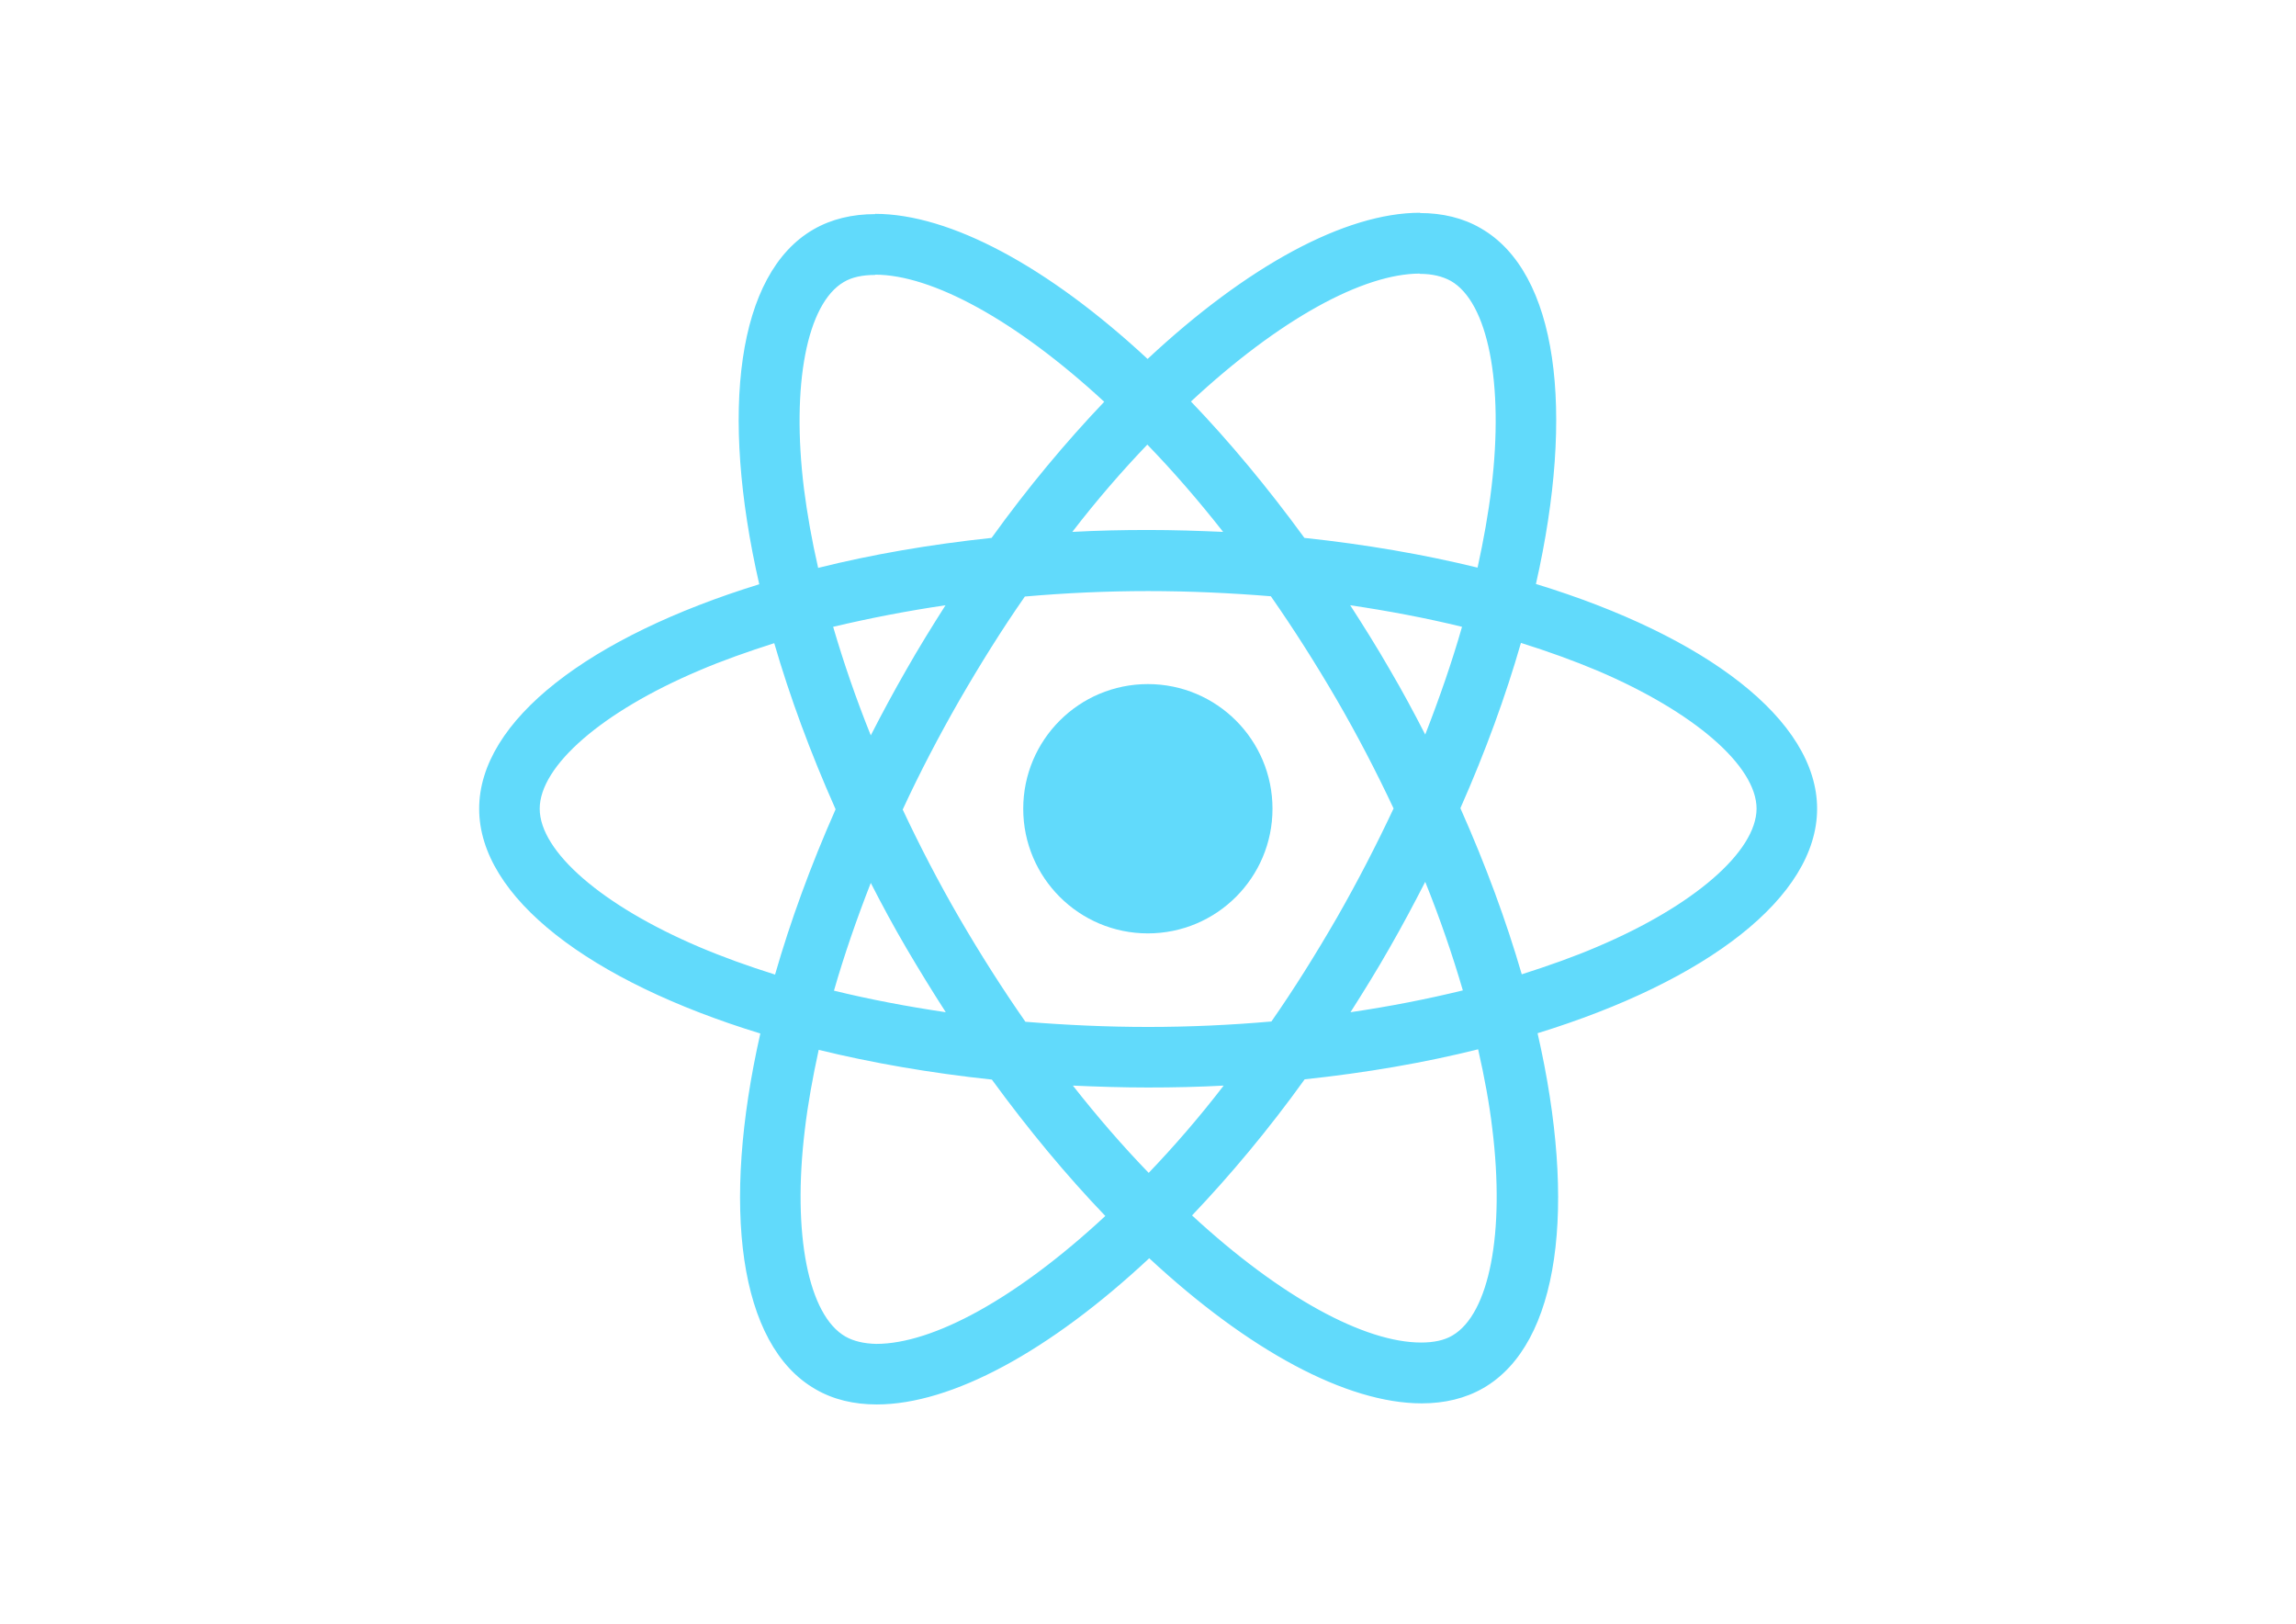
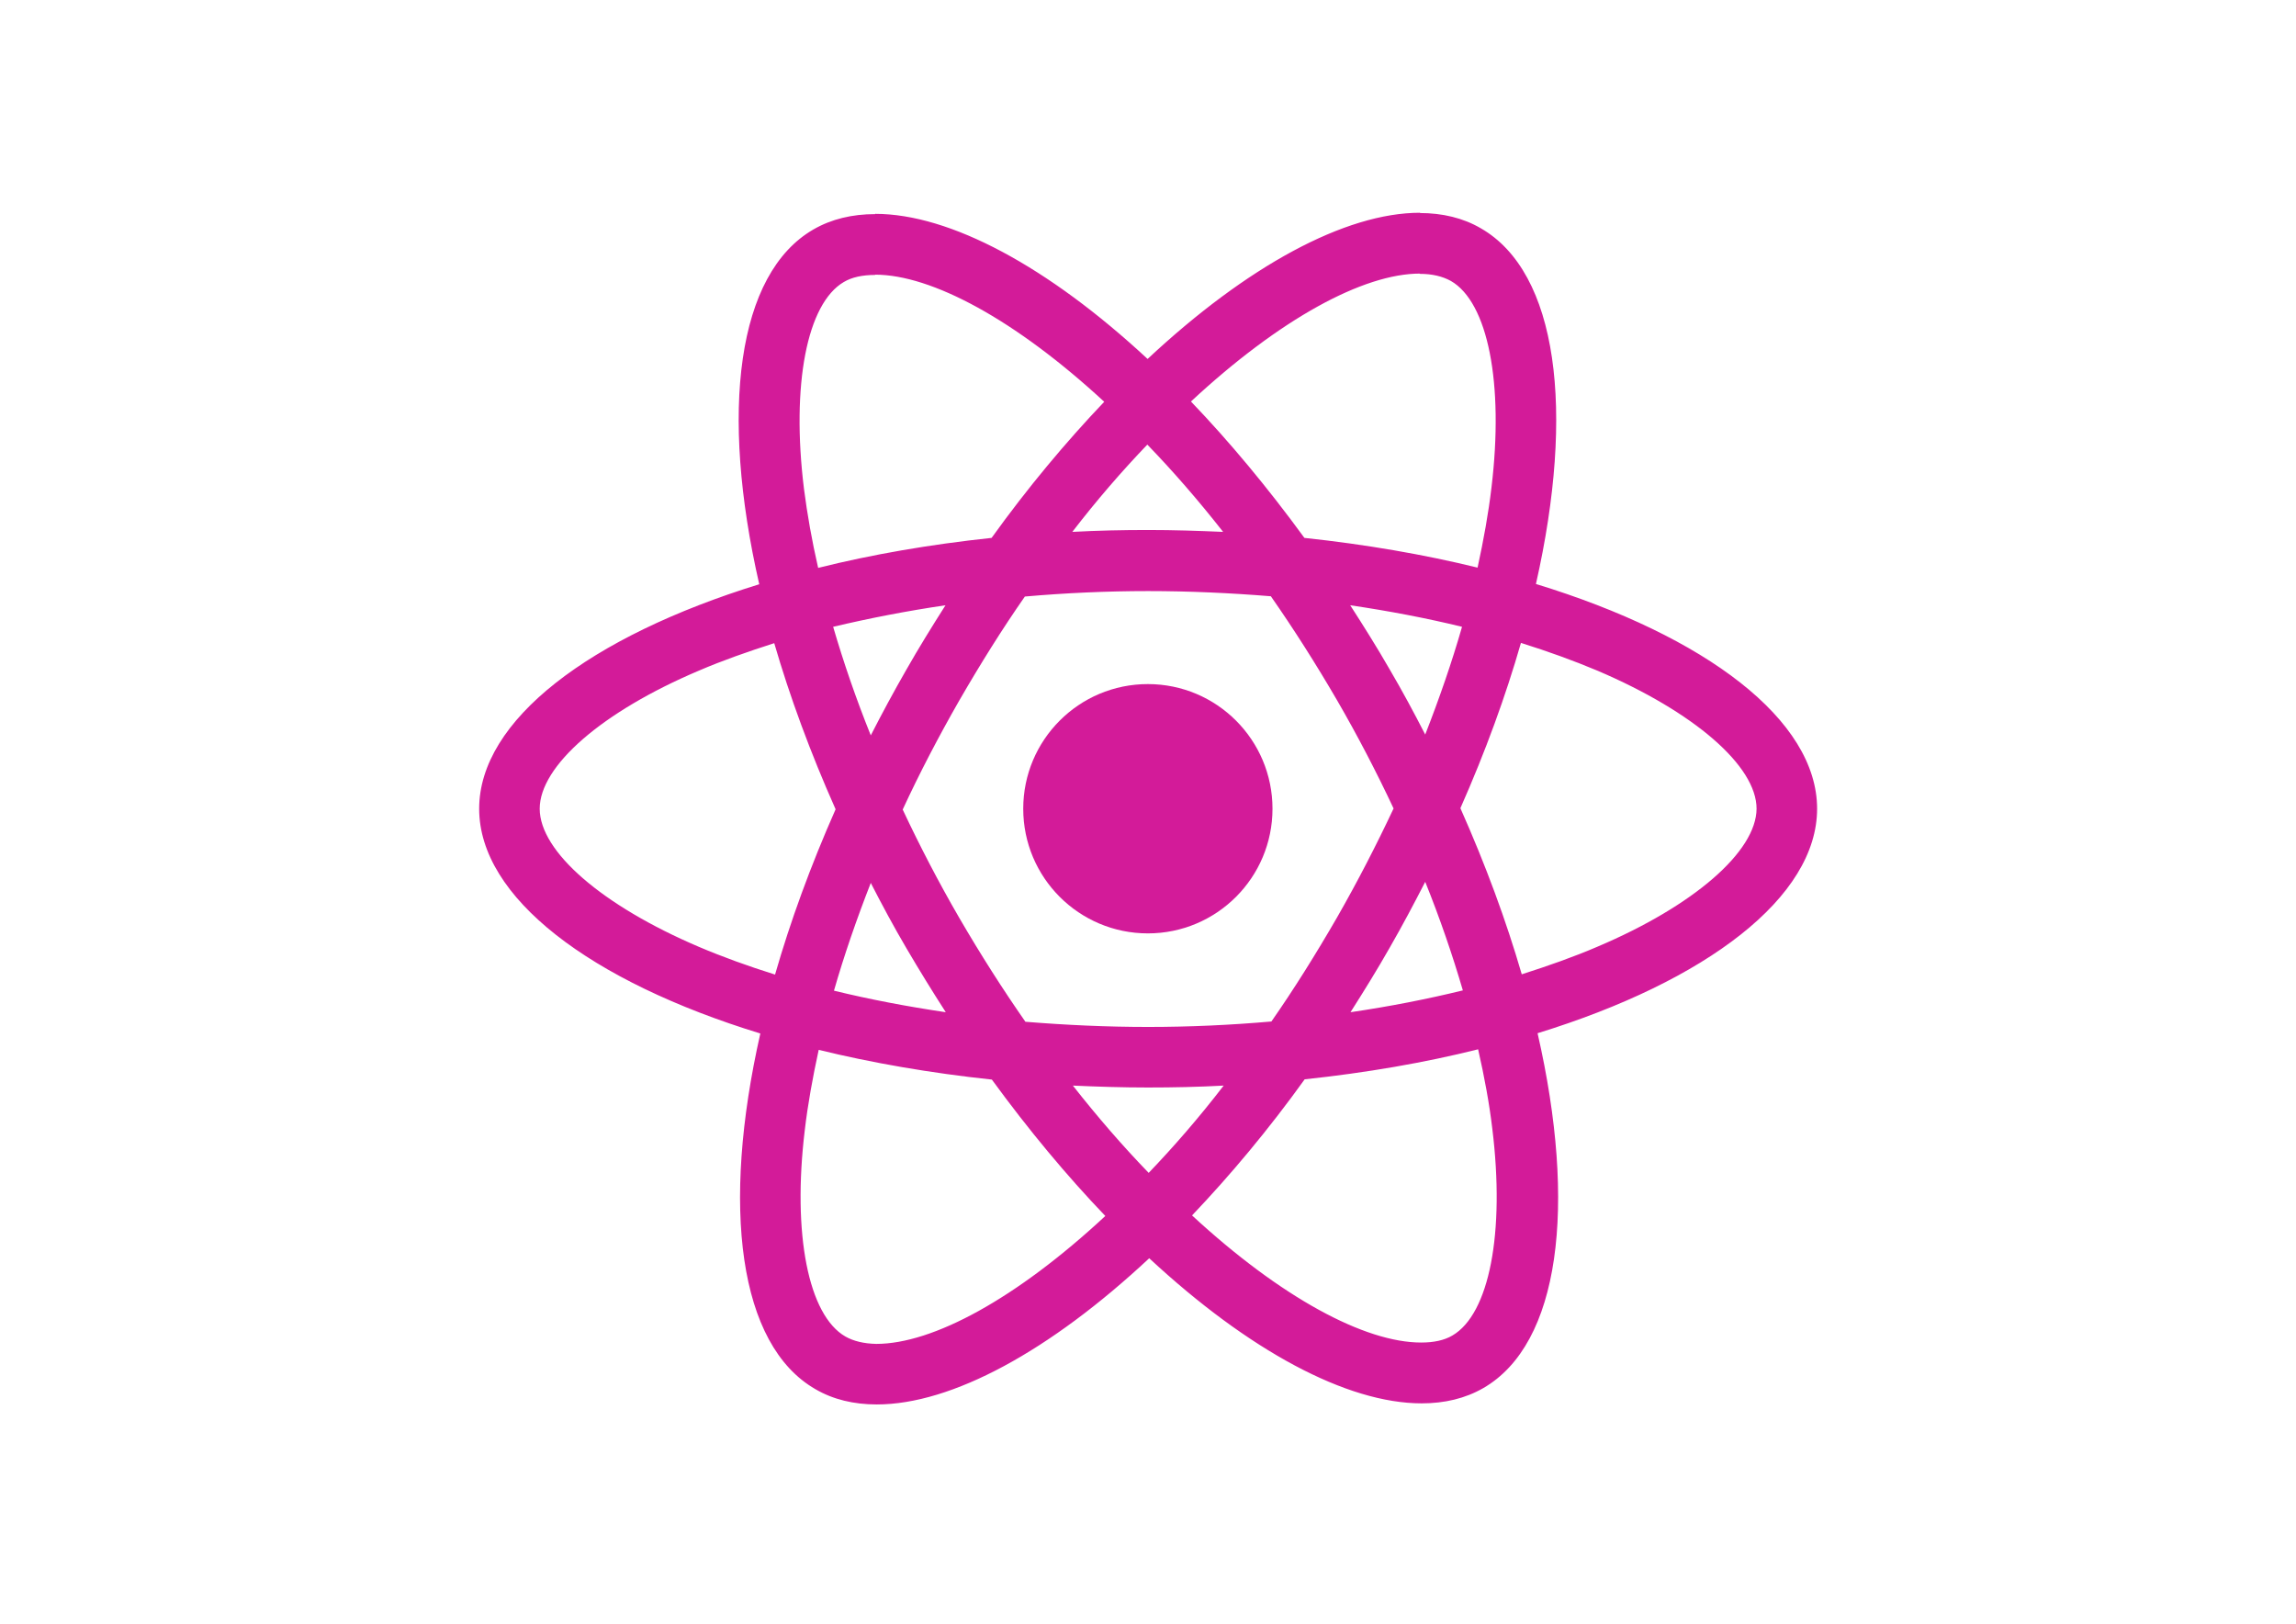
<svg xmlns="http://www.w3.org/2000/svg" viewBox="0 0 841.9 595.3">
-   <g fill="#61DAFB">
+   <g fill="#D31B99">
    <path d="M666.3 296.5c0-32.5-40.7-63.3-103.1-82.4 14.4-63.6 8-114.2-20.2-130.4-6.5-3.8-14.1-5.6-22.4-5.6v22.3c4.6 0 8.3.9 11.4 2.6 13.6 7.8 19.5 37.5 14.9 75.7-1.1 9.4-2.9 19.3-5.1 29.4-19.6-4.8-41-8.5-63.5-10.9-13.5-18.5-27.5-35.3-41.6-50 32.6-30.3 63.2-46.9 84-46.9V78c-27.5 0-63.5 19.6-99.9 53.6-36.4-33.8-72.4-53.2-99.9-53.2v22.3c20.7 0 51.4 16.5 84 46.6-14 14.7-28 31.4-41.3 49.9-22.6 2.4-44 6.1-63.6 11-2.3-10-4-19.7-5.2-29-4.7-38.2 1.1-67.9 14.6-75.8 3-1.8 6.9-2.6 11.5-2.6V78.5c-8.4 0-16 1.8-22.6 5.6-28.1 16.2-34.4 66.7-19.9 130.1-62.2 19.2-102.7 49.9-102.7 82.3 0 32.5 40.7 63.3 103.1 82.4-14.4 63.6-8 114.2 20.2 130.4 6.5 3.8 14.1 5.6 22.5 5.6 27.5 0 63.5-19.6 99.9-53.6 36.4 33.8 72.4 53.2 99.9 53.2 8.4 0 16-1.8 22.6-5.6 28.1-16.2 34.4-66.7 19.9-130.1 62-19.1 102.5-49.9 102.5-82.3zm-130.2-66.7c-3.7 12.9-8.3 26.2-13.5 39.5-4.1-8-8.4-16-13.1-24-4.6-8-9.5-15.8-14.4-23.4 14.2 2.1 27.9 4.7 41 7.9zm-45.8 106.5c-7.8 13.5-15.8 26.3-24.1 38.2-14.9 1.3-30 2-45.2 2-15.1 0-30.2-.7-45-1.9-8.3-11.9-16.4-24.6-24.2-38-7.6-13.1-14.5-26.4-20.8-39.8 6.2-13.4 13.2-26.8 20.7-39.9 7.8-13.5 15.8-26.3 24.1-38.2 14.9-1.3 30-2 45.2-2 15.1 0 30.2.7 45 1.9 8.3 11.9 16.4 24.6 24.2 38 7.6 13.1 14.5 26.4 20.8 39.8-6.3 13.4-13.2 26.8-20.7 39.9zm32.3-13c5.4 13.4 10 26.8 13.8 39.8-13.1 3.2-26.9 5.9-41.2 8 4.9-7.7 9.8-15.6 14.4-23.7 4.6-8 8.9-16.1 13-24.1zM421.2 430c-9.3-9.6-18.6-20.3-27.8-32 9 .4 18.2.7 27.5.7 9.4 0 18.7-.2 27.8-.7-9 11.7-18.3 22.4-27.5 32zm-74.4-58.9c-14.2-2.1-27.9-4.7-41-7.9 3.7-12.9 8.3-26.2 13.5-39.5 4.1 8 8.4 16 13.1 24 4.7 8 9.5 15.8 14.4 23.4zM420.7 163c9.3 9.6 18.6 20.3 27.8 32-9-.4-18.2-.7-27.5-.7-9.4 0-18.7.2-27.8.7 9-11.7 18.3-22.4 27.5-32zm-74 58.9c-4.9 7.7-9.8 15.6-14.4 23.7-4.6 8-8.9 16-13 24-5.4-13.4-10-26.8-13.8-39.8 13.1-3.1 26.9-5.8 41.2-7.9zm-90.5 125.2c-35.4-15.1-58.3-34.9-58.3-50.6 0-15.7 22.9-35.6 58.3-50.6 8.6-3.7 18-7 27.7-10.1 5.7 19.6 13.2 40 22.5 60.9-9.2 20.8-16.6 41.1-22.2 60.6-9.9-3.1-19.3-6.5-28-10.2zM310 490c-13.6-7.8-19.5-37.5-14.9-75.7 1.1-9.4 2.9-19.3 5.1-29.4 19.6 4.8 41 8.5 63.5 10.9 13.5 18.5 27.5 35.3 41.6 50-32.6 30.3-63.2 46.9-84 46.9-4.5-.1-8.3-1-11.3-2.7zm237.2-76.2c4.7 38.2-1.1 67.9-14.6 75.8-3 1.8-6.9 2.6-11.5 2.6-20.7 0-51.4-16.5-84-46.6 14-14.7 28-31.4 41.3-49.9 22.6-2.4 44-6.1 63.6-11 2.3 10.1 4.1 19.8 5.2 29.1zm38.5-66.7c-8.6 3.7-18 7-27.7 10.1-5.7-19.6-13.2-40-22.5-60.9 9.2-20.8 16.6-41.1 22.2-60.6 9.9 3.1 19.3 6.5 28.1 10.2 35.4 15.1 58.3 34.9 58.3 50.6-.1 15.7-23 35.6-58.4 50.6zM320.8 78.4z" />
    <circle cx="420.9" cy="296.5" r="45.7" />
    <path d="M520.5 78.1z" />
  </g>
</svg>
